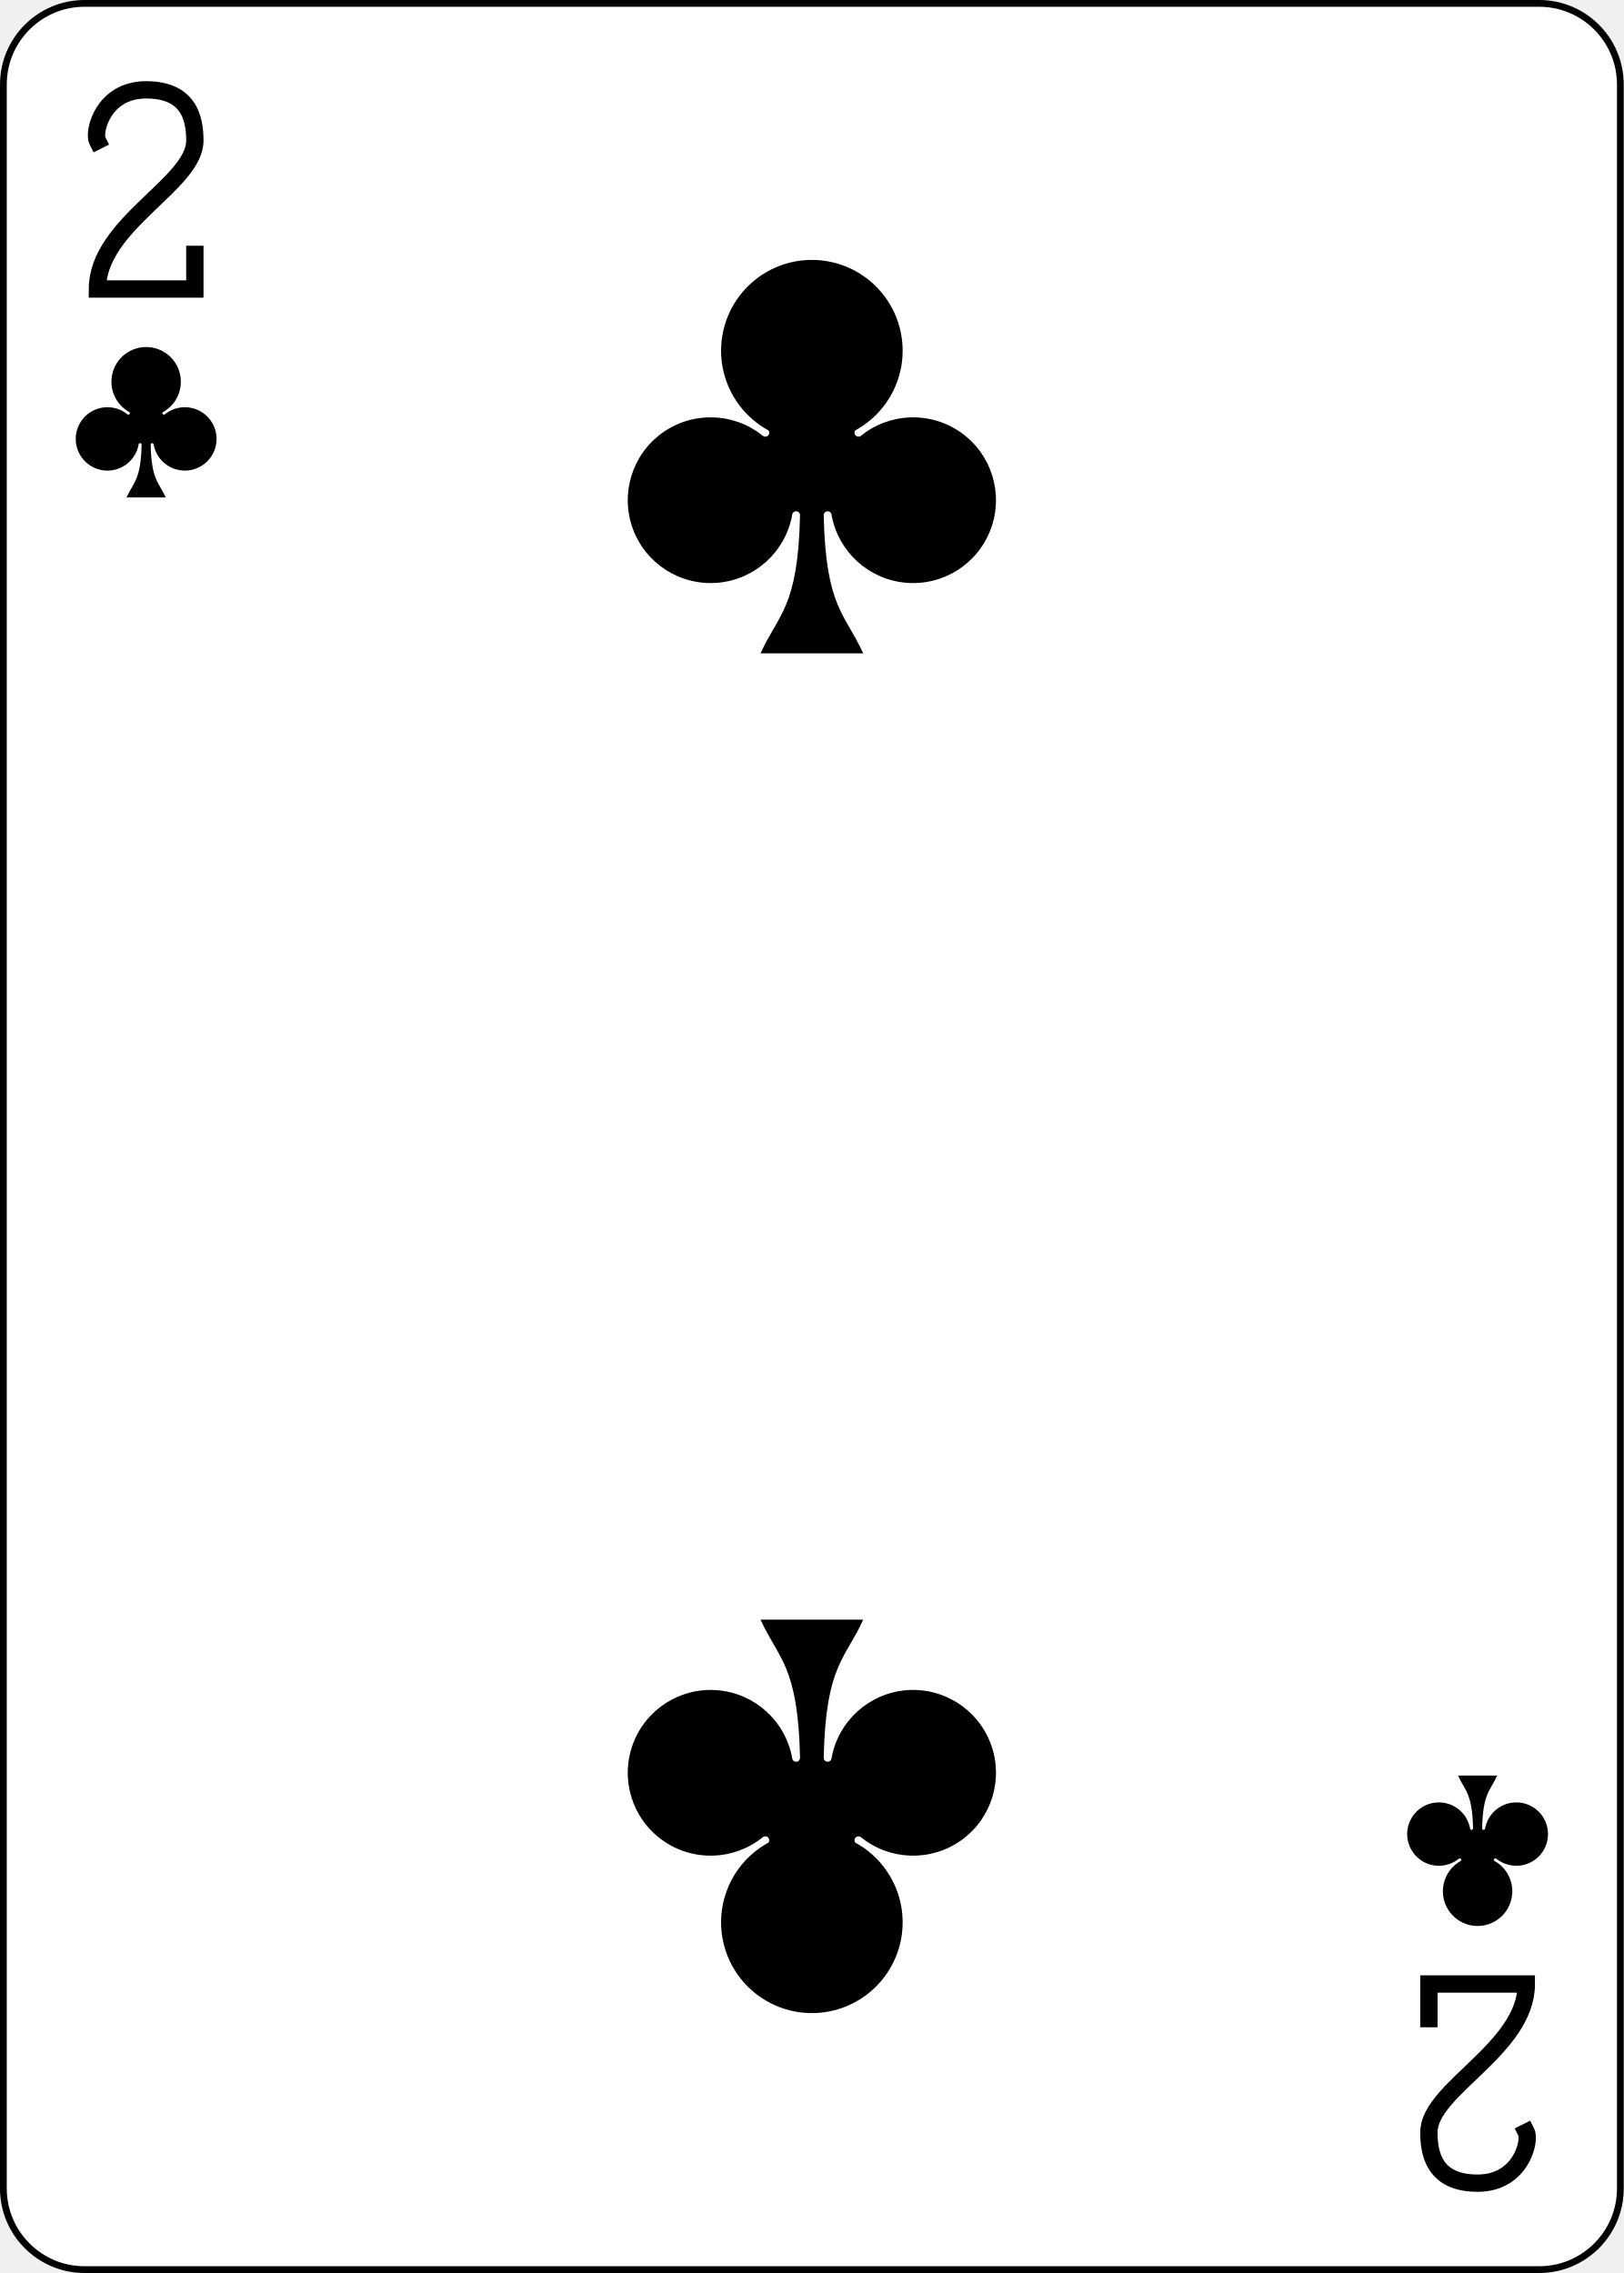
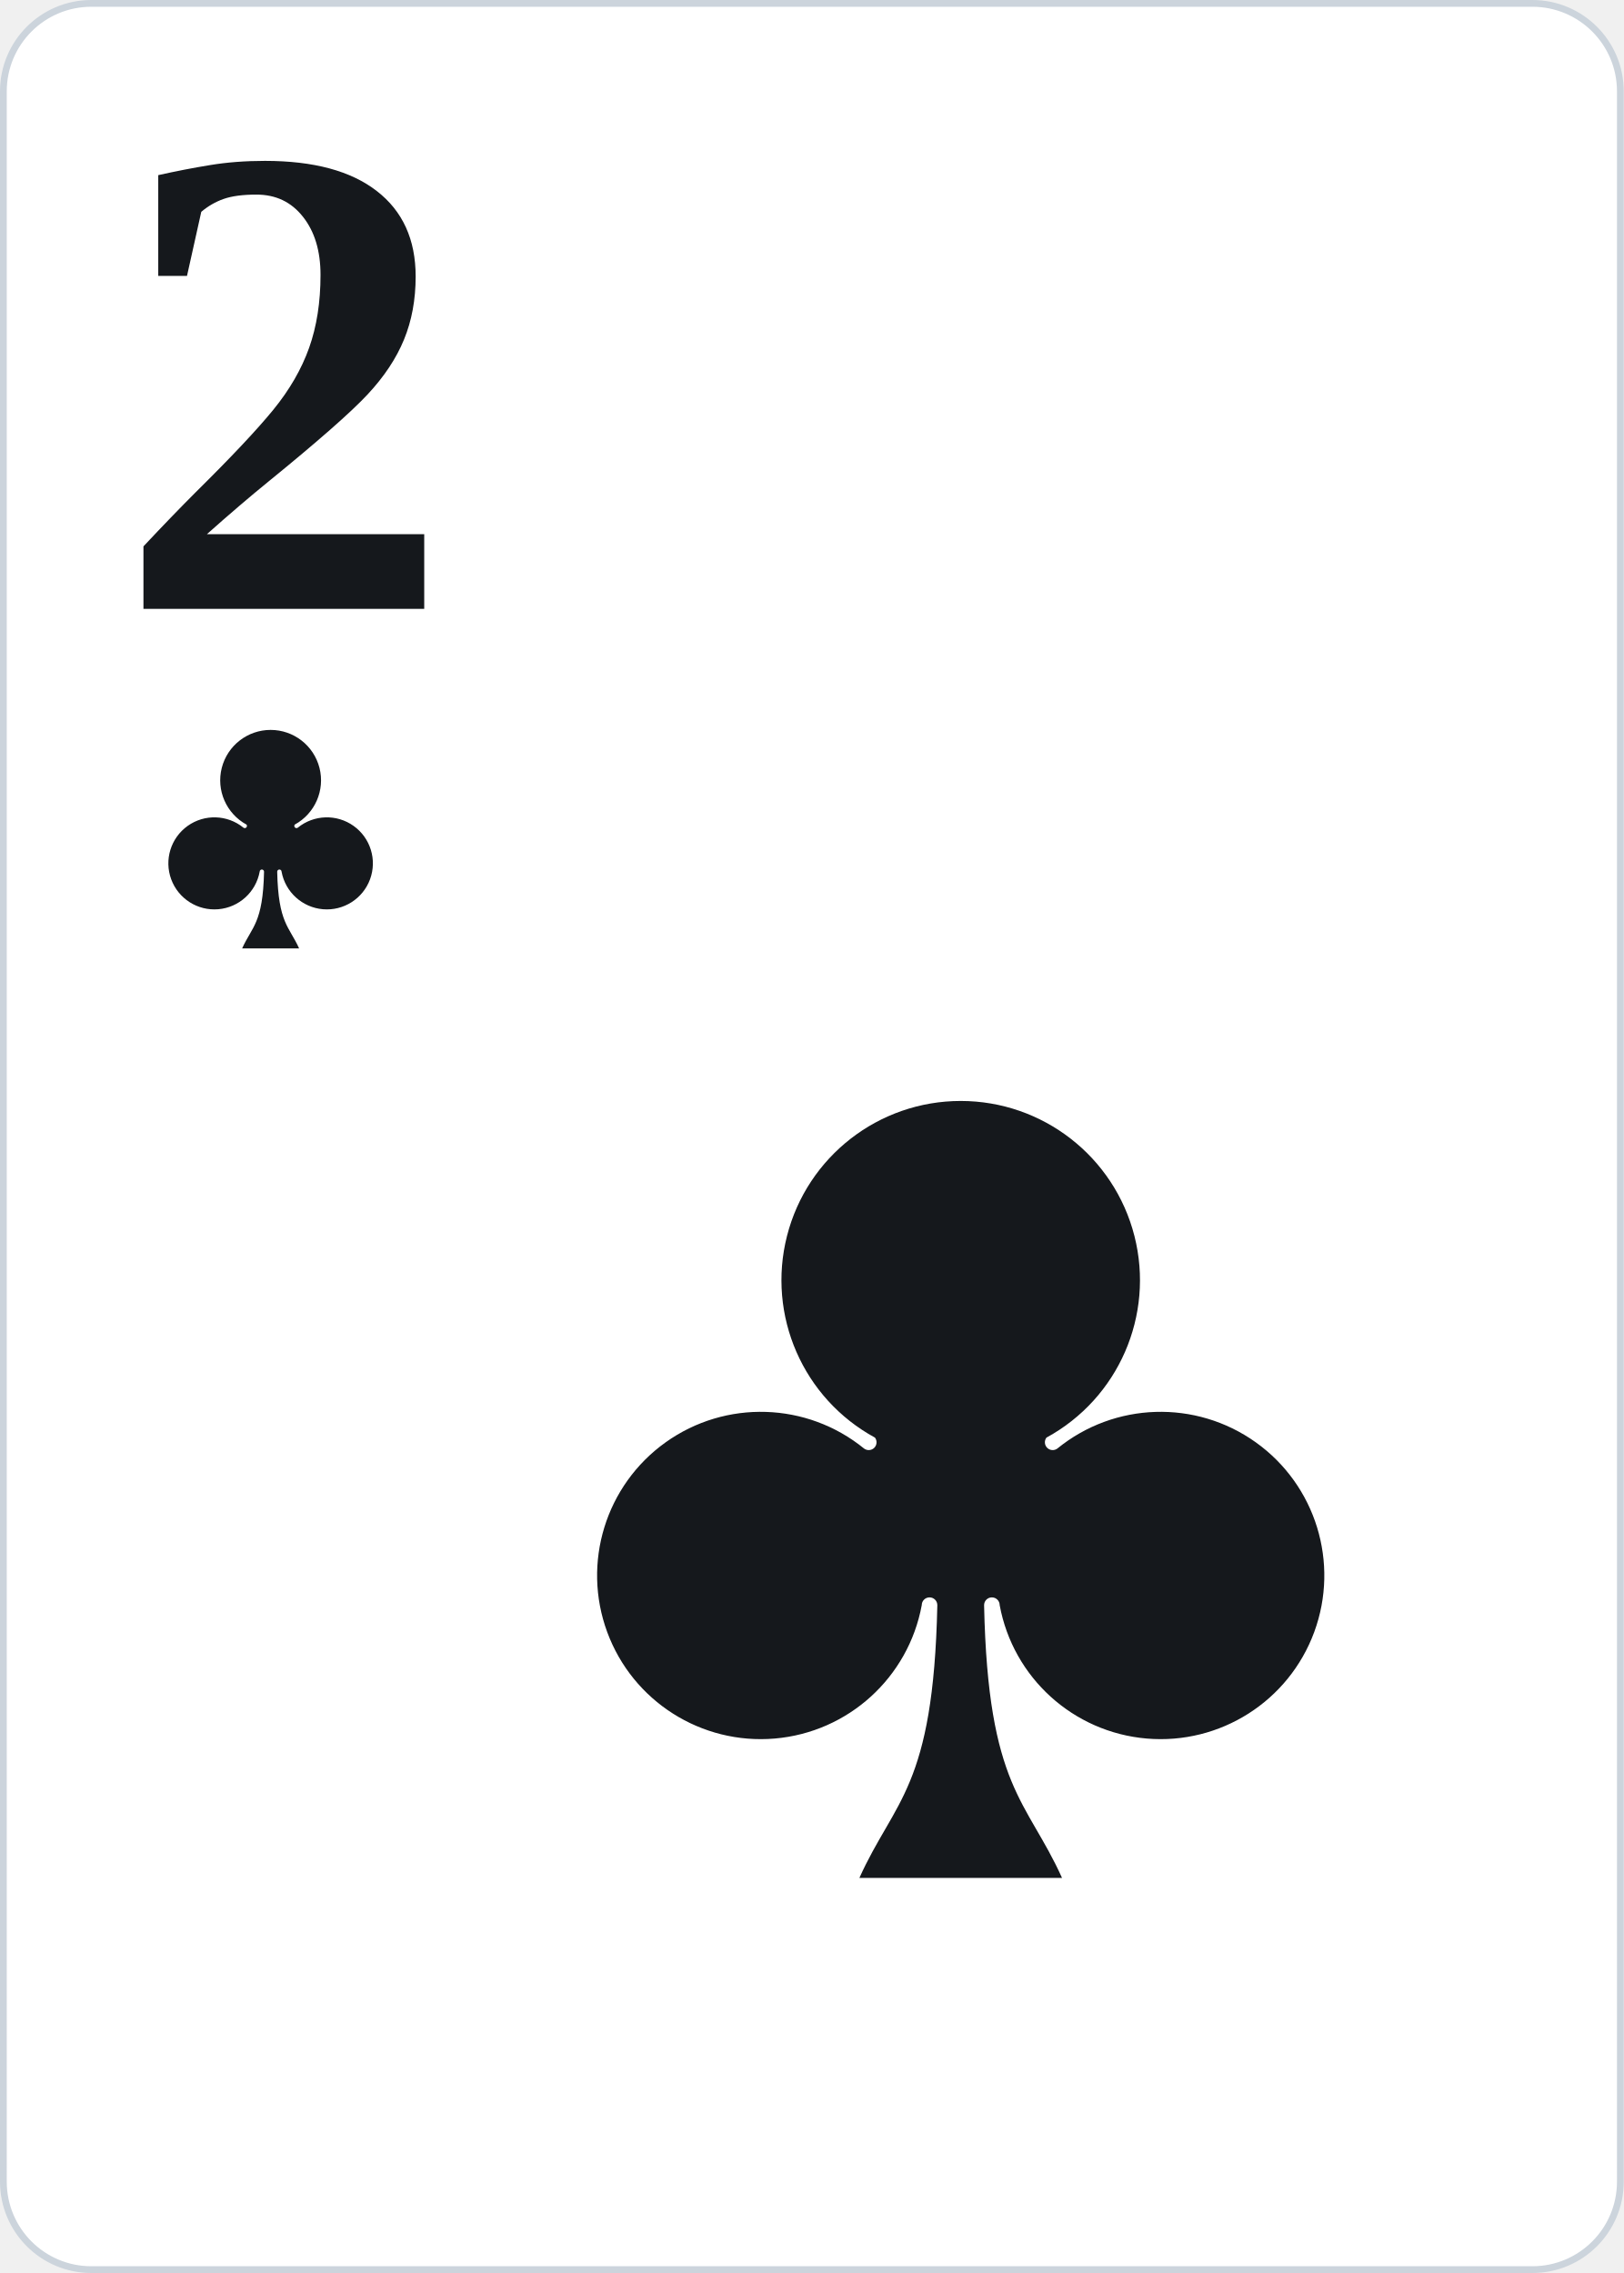
- <svg xmlns="http://www.w3.org/2000/svg" xmlns:xlink="http://www.w3.org/1999/xlink" class="card" face="2C" height="3.5in" preserveAspectRatio="none" viewBox="-120 -168 240 336" width="2.5in">
+ <svg xmlns="http://www.w3.org/2000/svg" xmlns:xlink="http://www.w3.org/1999/xlink" class="card" face="2C" width="2.5in" height="3.5in" viewBox="-120 -168 240 336">
  <defs>
-     <symbol id="SC2" viewBox="-600 -600 1200 1200" preserveAspectRatio="xMinYMid">
-       <path d="M30 150C35 385 85 400 130 500L-130 500C-85 400 -35 385 -30 150A10 10 0 0 0 -50 150A210 210 0 1 1 -124 -51A10 10 0 0 0 -110 -65A230 230 0 1 1 110 -65A10 10 0 0 0 124 -51A210 210 0 1 1 50 150A10 10 0 0 0 30 150Z" fill="black" />
+     <symbol id="pC" viewBox="-600 -600 1200 1200">
+       <path d="M30 150C35 385 85 400 130 500L-130 500C-85 400 -35 385 -30 150A10 10 0 0 0 -50 150A210 210 0 1 1 -124 -51A10 10 0 0 0 -110 -65A230 230 0 1 1 110 -65A10 10 0 0 0 124 -51A210 210 0 1 1 50 150A10 10 0 0 0 30 150Z" fill="#15181c" />
    </symbol>
-     <symbol id="VC2" viewBox="-500 -500 1000 1000" preserveAspectRatio="xMinYMid">
-       <path d="M-225 -225C-245 -265 -200 -460 0 -460C 200 -460 225 -325 225 -225C225 -25 -225 160 -225 460L225 460L225 300" stroke="black" stroke-width="80" stroke-linecap="square" stroke-miterlimit="1.5" fill="none" />
-     </symbol>
+     <g id="iC2">
+       <text x="-78" y="-78" font-family="Georgia,'Times New Roman',Times,serif" font-size="100" font-weight="700" text-anchor="middle" textLength="56" lengthAdjust="spacingAndGlyphs" fill="#15181c">2</text>
+       <use xlink:href="#pC" x="-99.44" y="-63.44" width="38.88" height="38.88" />
+     </g>
  </defs>
-   <rect width="239" height="335" x="-119.5" y="-167.5" rx="12" ry="12" fill="white" stroke="black" />
-   <use xlink:href="#VC2" height="32" width="32" x="-114.4" y="-156" />
-   <use xlink:href="#SC2" height="26.769" width="26.769" x="-111.784" y="-119" />
-   <use xlink:href="#SC2" height="70" width="70" x="-35" y="-135.588" />
-   <g transform="rotate(180)">
-     <use xlink:href="#VC2" height="32" width="32" x="-114.4" y="-156" />
-     <use xlink:href="#SC2" height="26.769" width="26.769" x="-111.784" y="-119" />
-     <use xlink:href="#SC2" height="70" width="70" x="-35" y="-135.588" />
-   </g>
+   <rect x="-119.5" y="-167.5" width="239" height="335" rx="13" ry="13" fill="#ffffff" stroke="#ccd4dc" />
+   <use xlink:href="#iC2" />
+   <use xlink:href="#pC" x="-47.12" y="-17.12" width="138.24" height="138.24" />
</svg>
